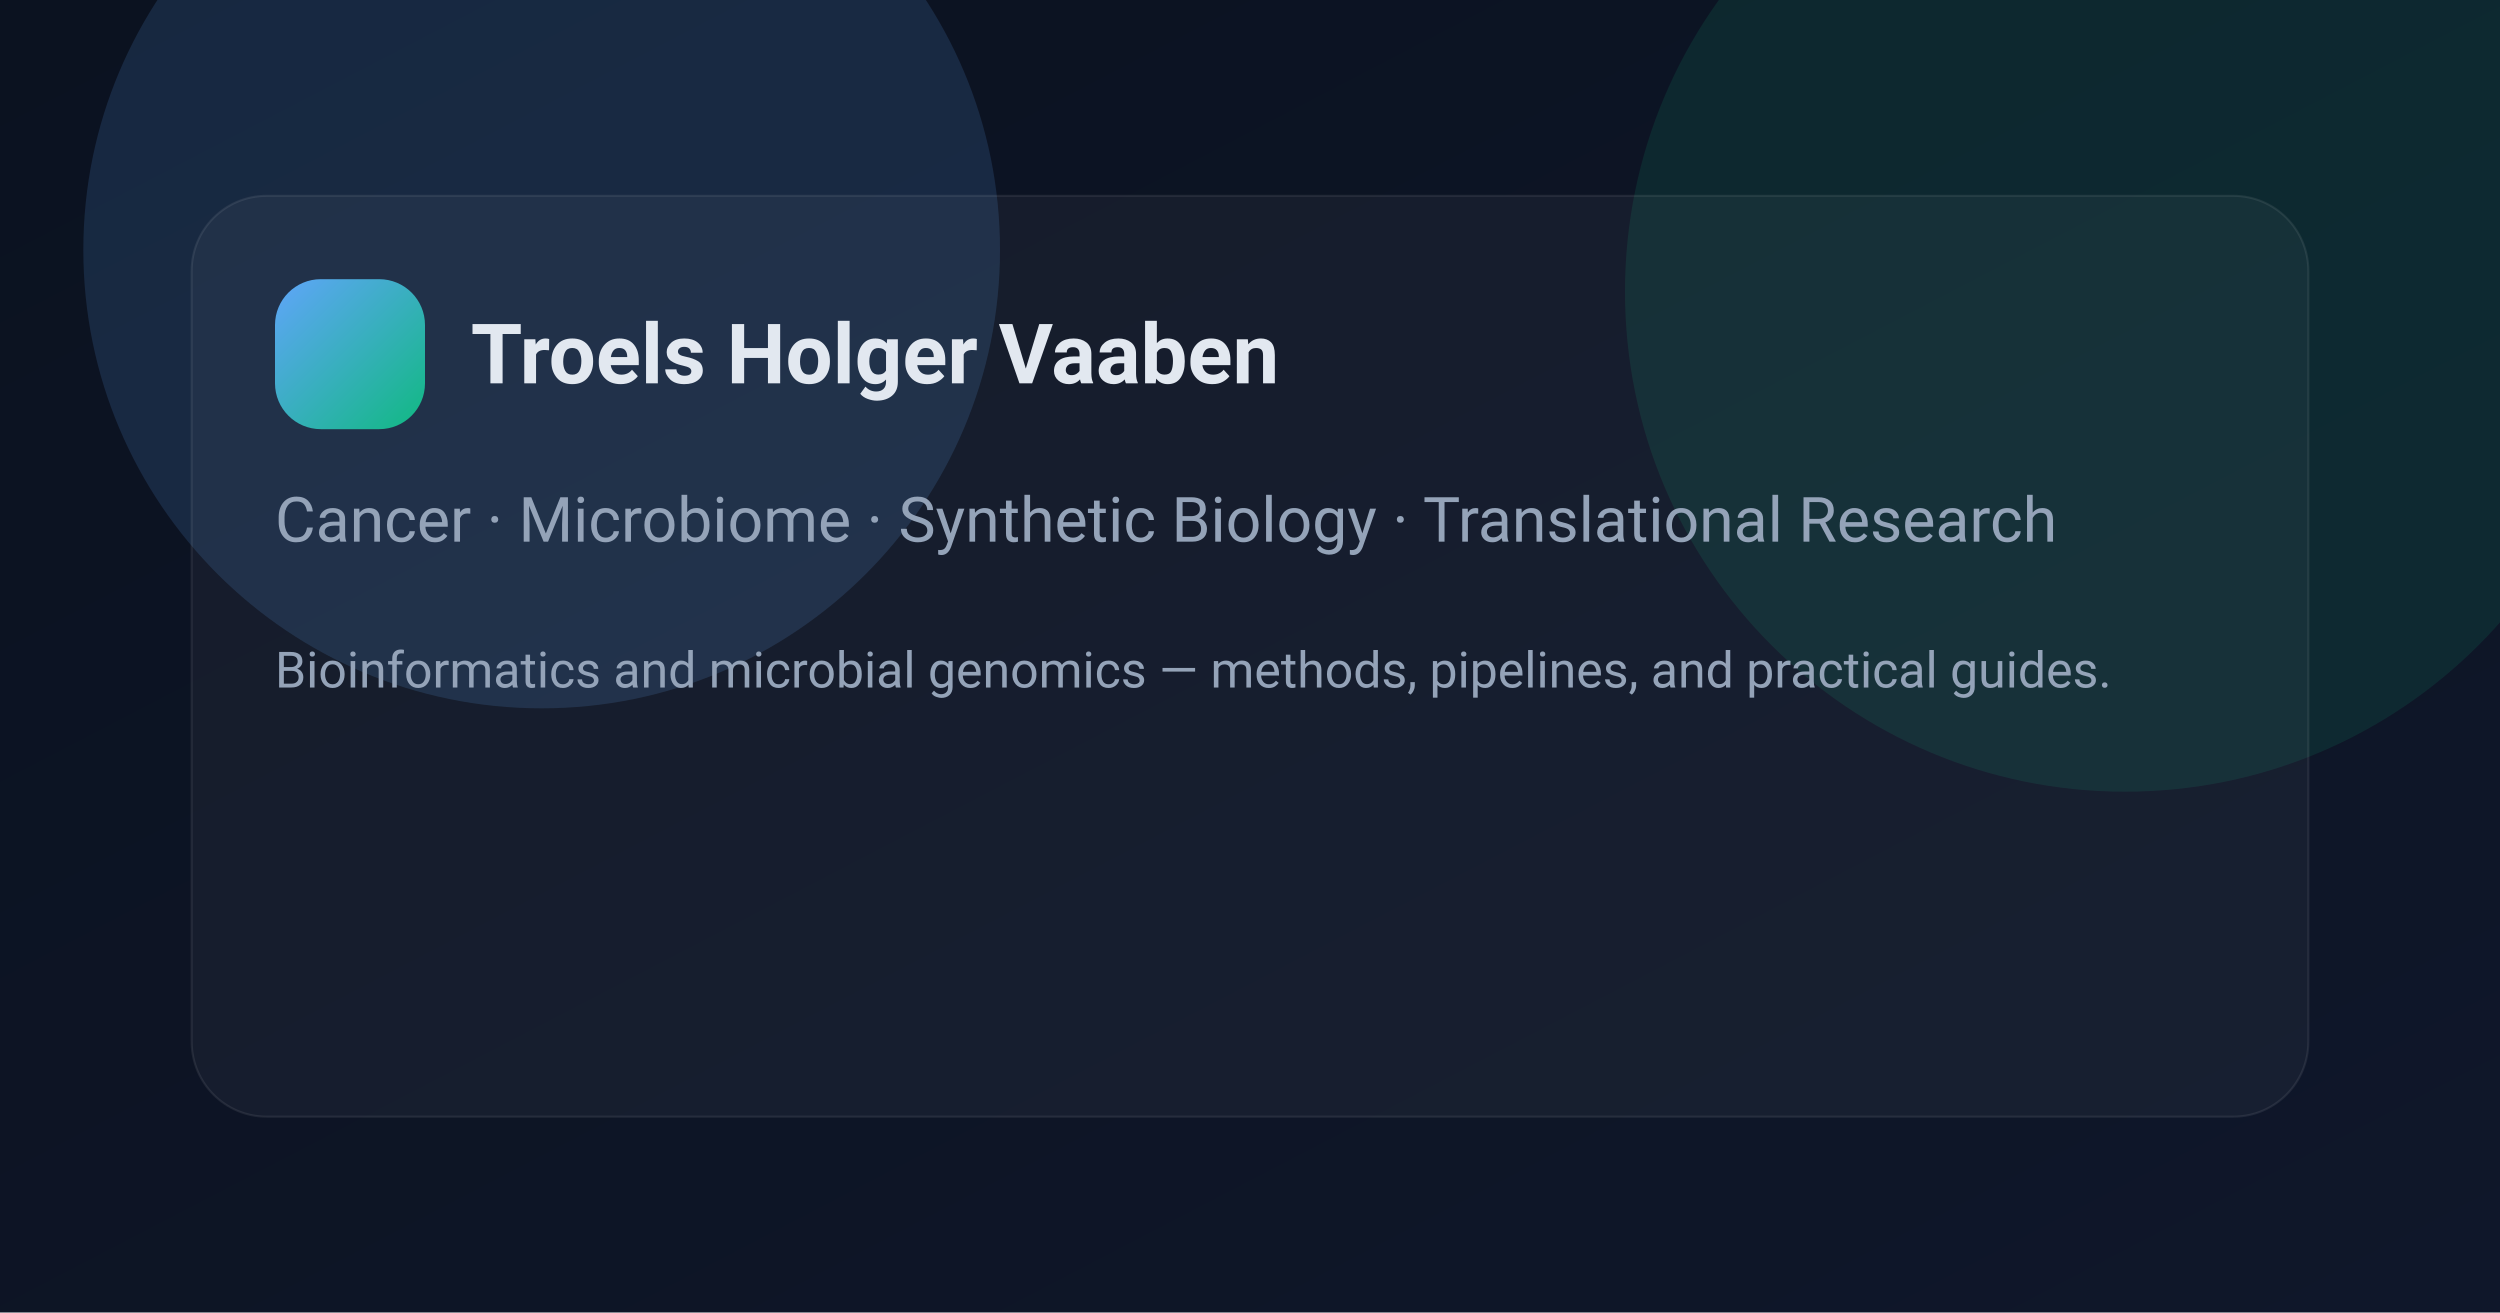
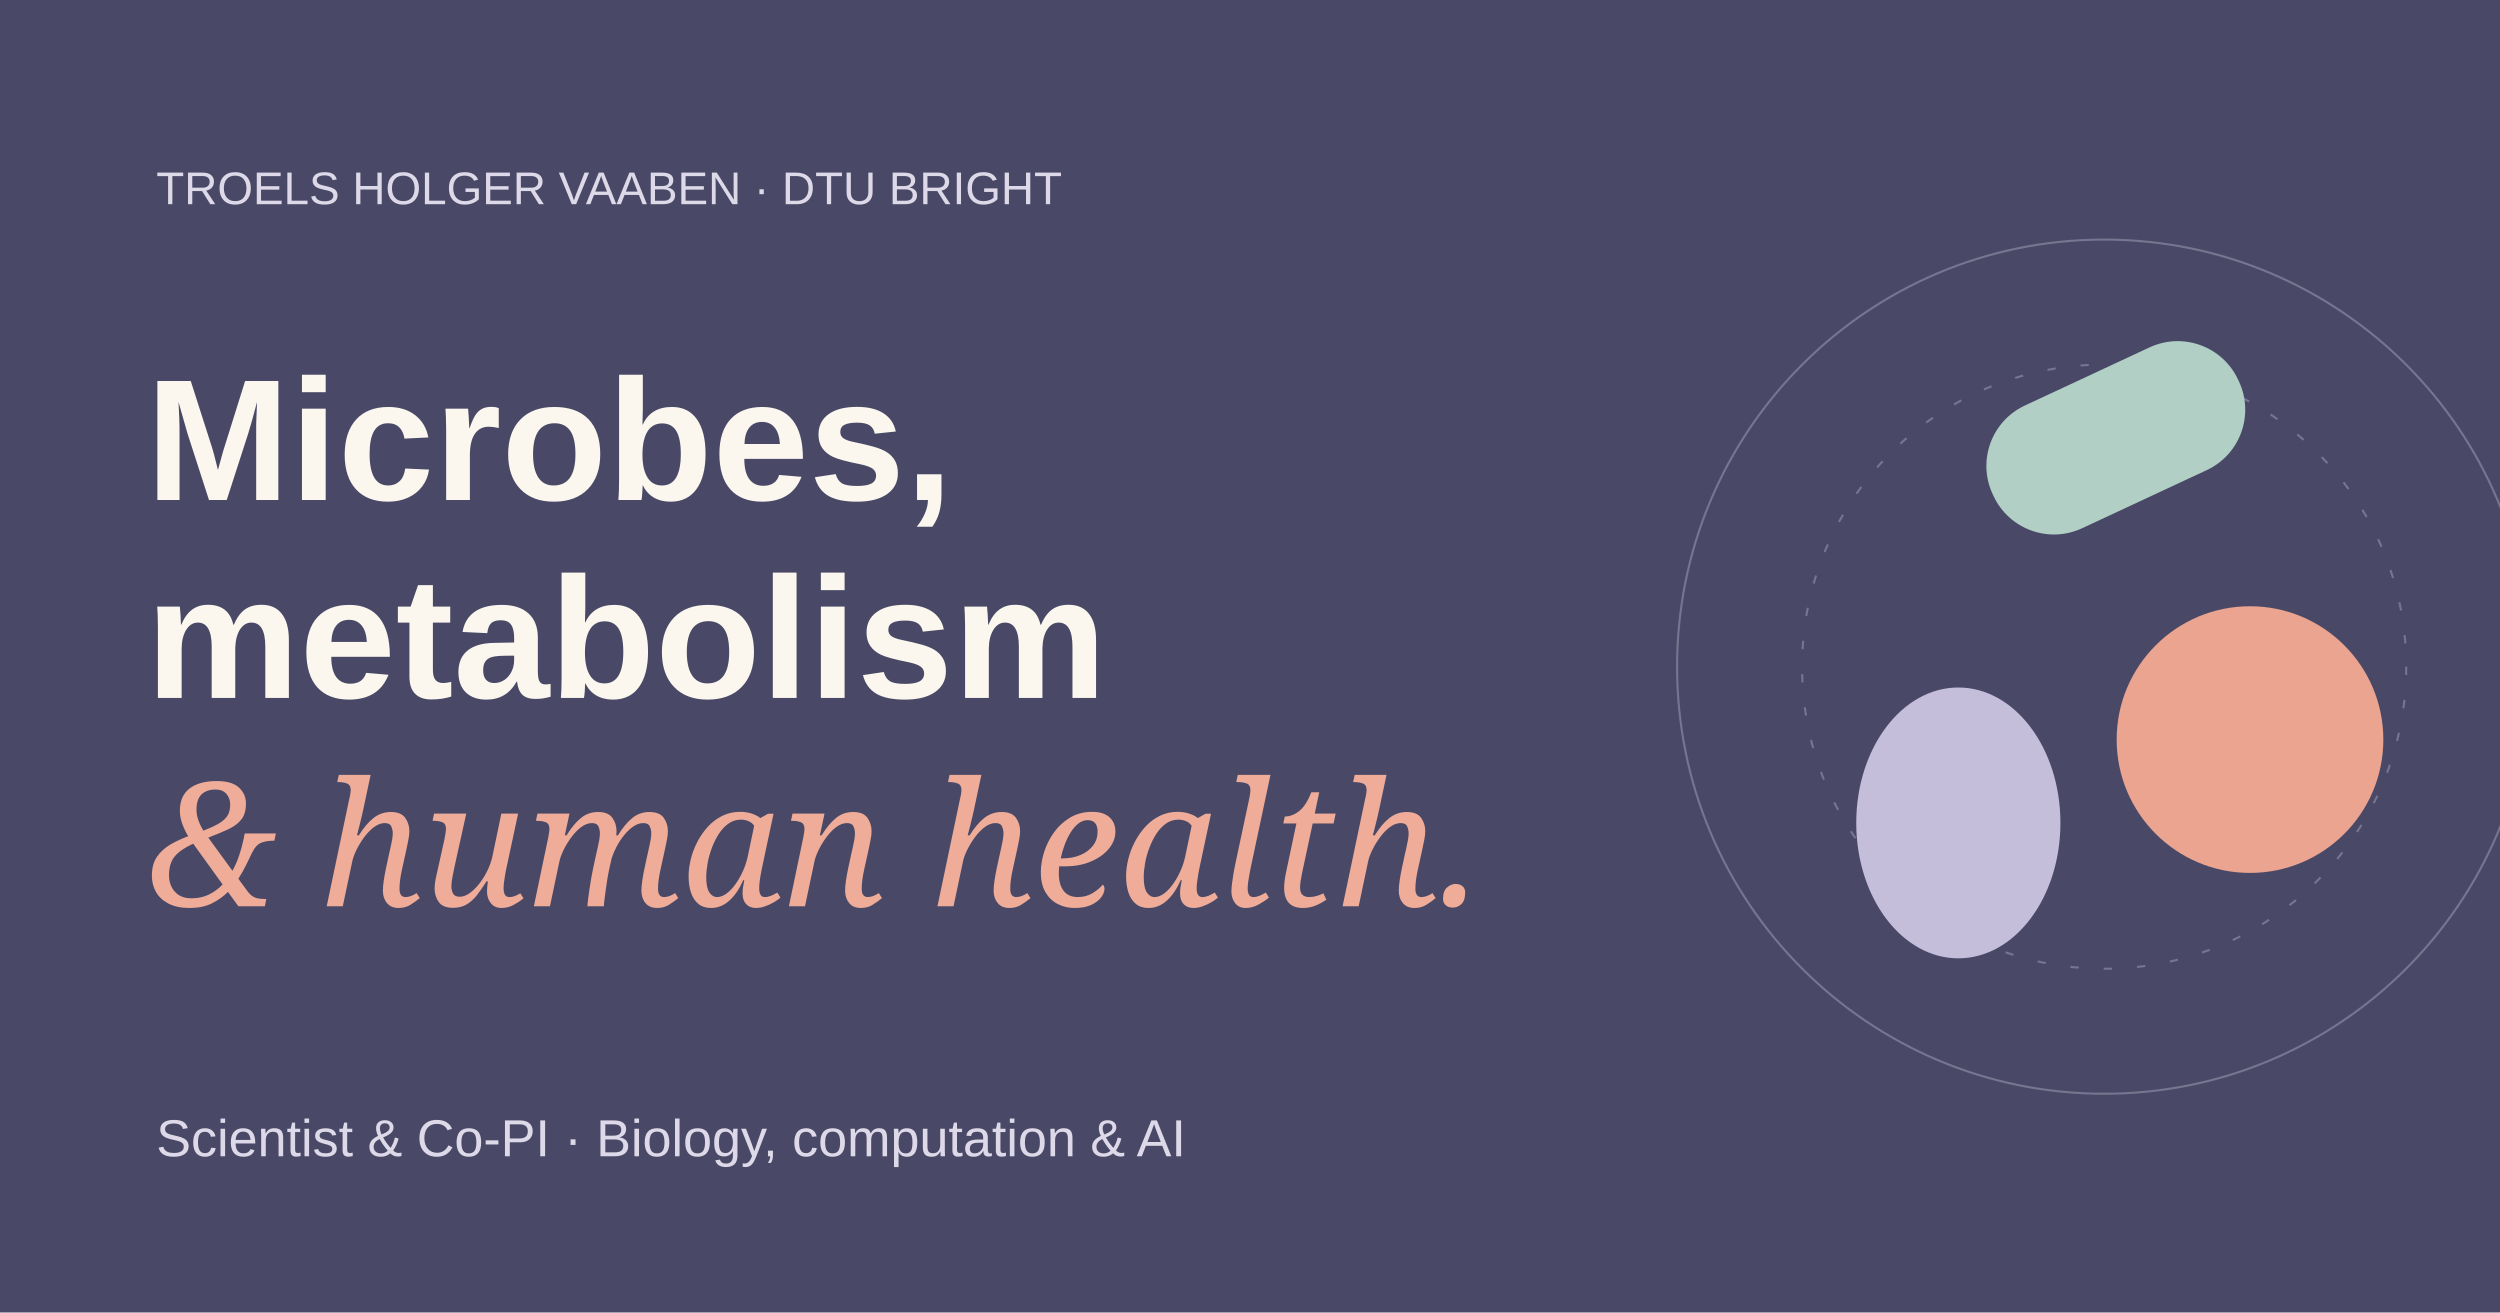
- <svg xmlns="http://www.w3.org/2000/svg" width="1200" height="630" viewBox="0 0 1200 630">
-   <defs>
-     <linearGradient id="bg" x1="0" y1="0" x2="1" y2="1">
-       <stop offset="0" stop-color="#0b1220" />
-       <stop offset="1" stop-color="#0f172a" />
-     </linearGradient>
-     <linearGradient id="g" x1="0" y1="0" x2="1" y2="1">
-       <stop offset="0" stop-color="#60a5fa" />
-       <stop offset="1" stop-color="#10b981" />
-     </linearGradient>
-   </defs>
-   <rect width="1200" height="630" fill="url(#bg)" />
-   <circle cx="260" cy="120" r="220" fill="#60a5fa" opacity="0.15" />
-   <circle cx="1020" cy="140" r="240" fill="#10b981" opacity="0.12" />
-   <rect x="92" y="94" width="1016" height="442" rx="36" fill="rgba(255,255,255,0.04)" stroke="rgba(255,255,255,0.08)" />
-   <rect x="132" y="134" width="72" height="72" rx="22" fill="url(#g)" />
-   <text x="226" y="184" font-family="system-ui, -apple-system, Segoe UI, Roboto, Ubuntu, Cantarell, Noto Sans, Arial" font-size="40" fill="#e2e8f0" font-weight="650">
-     Troels Holger Vaaben
-   </text>
-   <text x="132" y="260" font-family="system-ui, -apple-system, Segoe UI, Roboto, Ubuntu, Cantarell, Noto Sans, Arial" font-size="30" fill="#94a3b8">
-     Cancer · Microbiome · Synthetic Biology · Translational Research
-   </text>
-   <text x="132" y="330" font-family="system-ui, -apple-system, Segoe UI, Roboto, Ubuntu, Cantarell, Noto Sans, Arial" font-size="24" fill="#94a3b8">
-     Bioinformatics and microbial genomics — methods, pipelines, and practical guides.
-   </text>
+ <svg xmlns="http://www.w3.org/2000/svg" viewBox="0 0 1200 630">
+   <rect width="1200" height="630" fill="#494967" />
+   <circle cx="1010" cy="320" r="205" fill="none" stroke="#77758f" />
+   <circle cx="1010" cy="320" r="145" fill="none" stroke="#77758f" stroke-dasharray="4 12" />
+   <rect x="950" y="180" width="130" height="65" rx="32" fill="#B1CFC5" transform="rotate(-25 1010 210)" />
+   <ellipse cx="940" cy="395" rx="49" ry="65" fill="#C5BEDB" />
+   <circle cx="1080" cy="355" r="64" fill="#EBA48F" />
+   <text x="75" y="98" font-family="Arial,sans-serif" font-size="22" fill="#ded9e8">TROELS HOLGER VAABEN · DTU BRIGHT</text>
+   <g font-family="Arial,sans-serif" font-size="83" font-weight="bold" fill="#fbf7ef">
+     <text x="70" y="240">Microbes,</text>
+     <text x="70" y="335">metabolism</text>
+   </g>
+   <text x="70" y="435" font-family="Georgia,serif" font-style="italic" font-size="83" fill="#efad99">&amp; human health.</text>
+   <text x="75" y="555" font-family="Arial,sans-serif" font-size="25" fill="#ded9e8">Scientist &amp; Co-PI · Biology, computation &amp; AI</text>
</svg>
